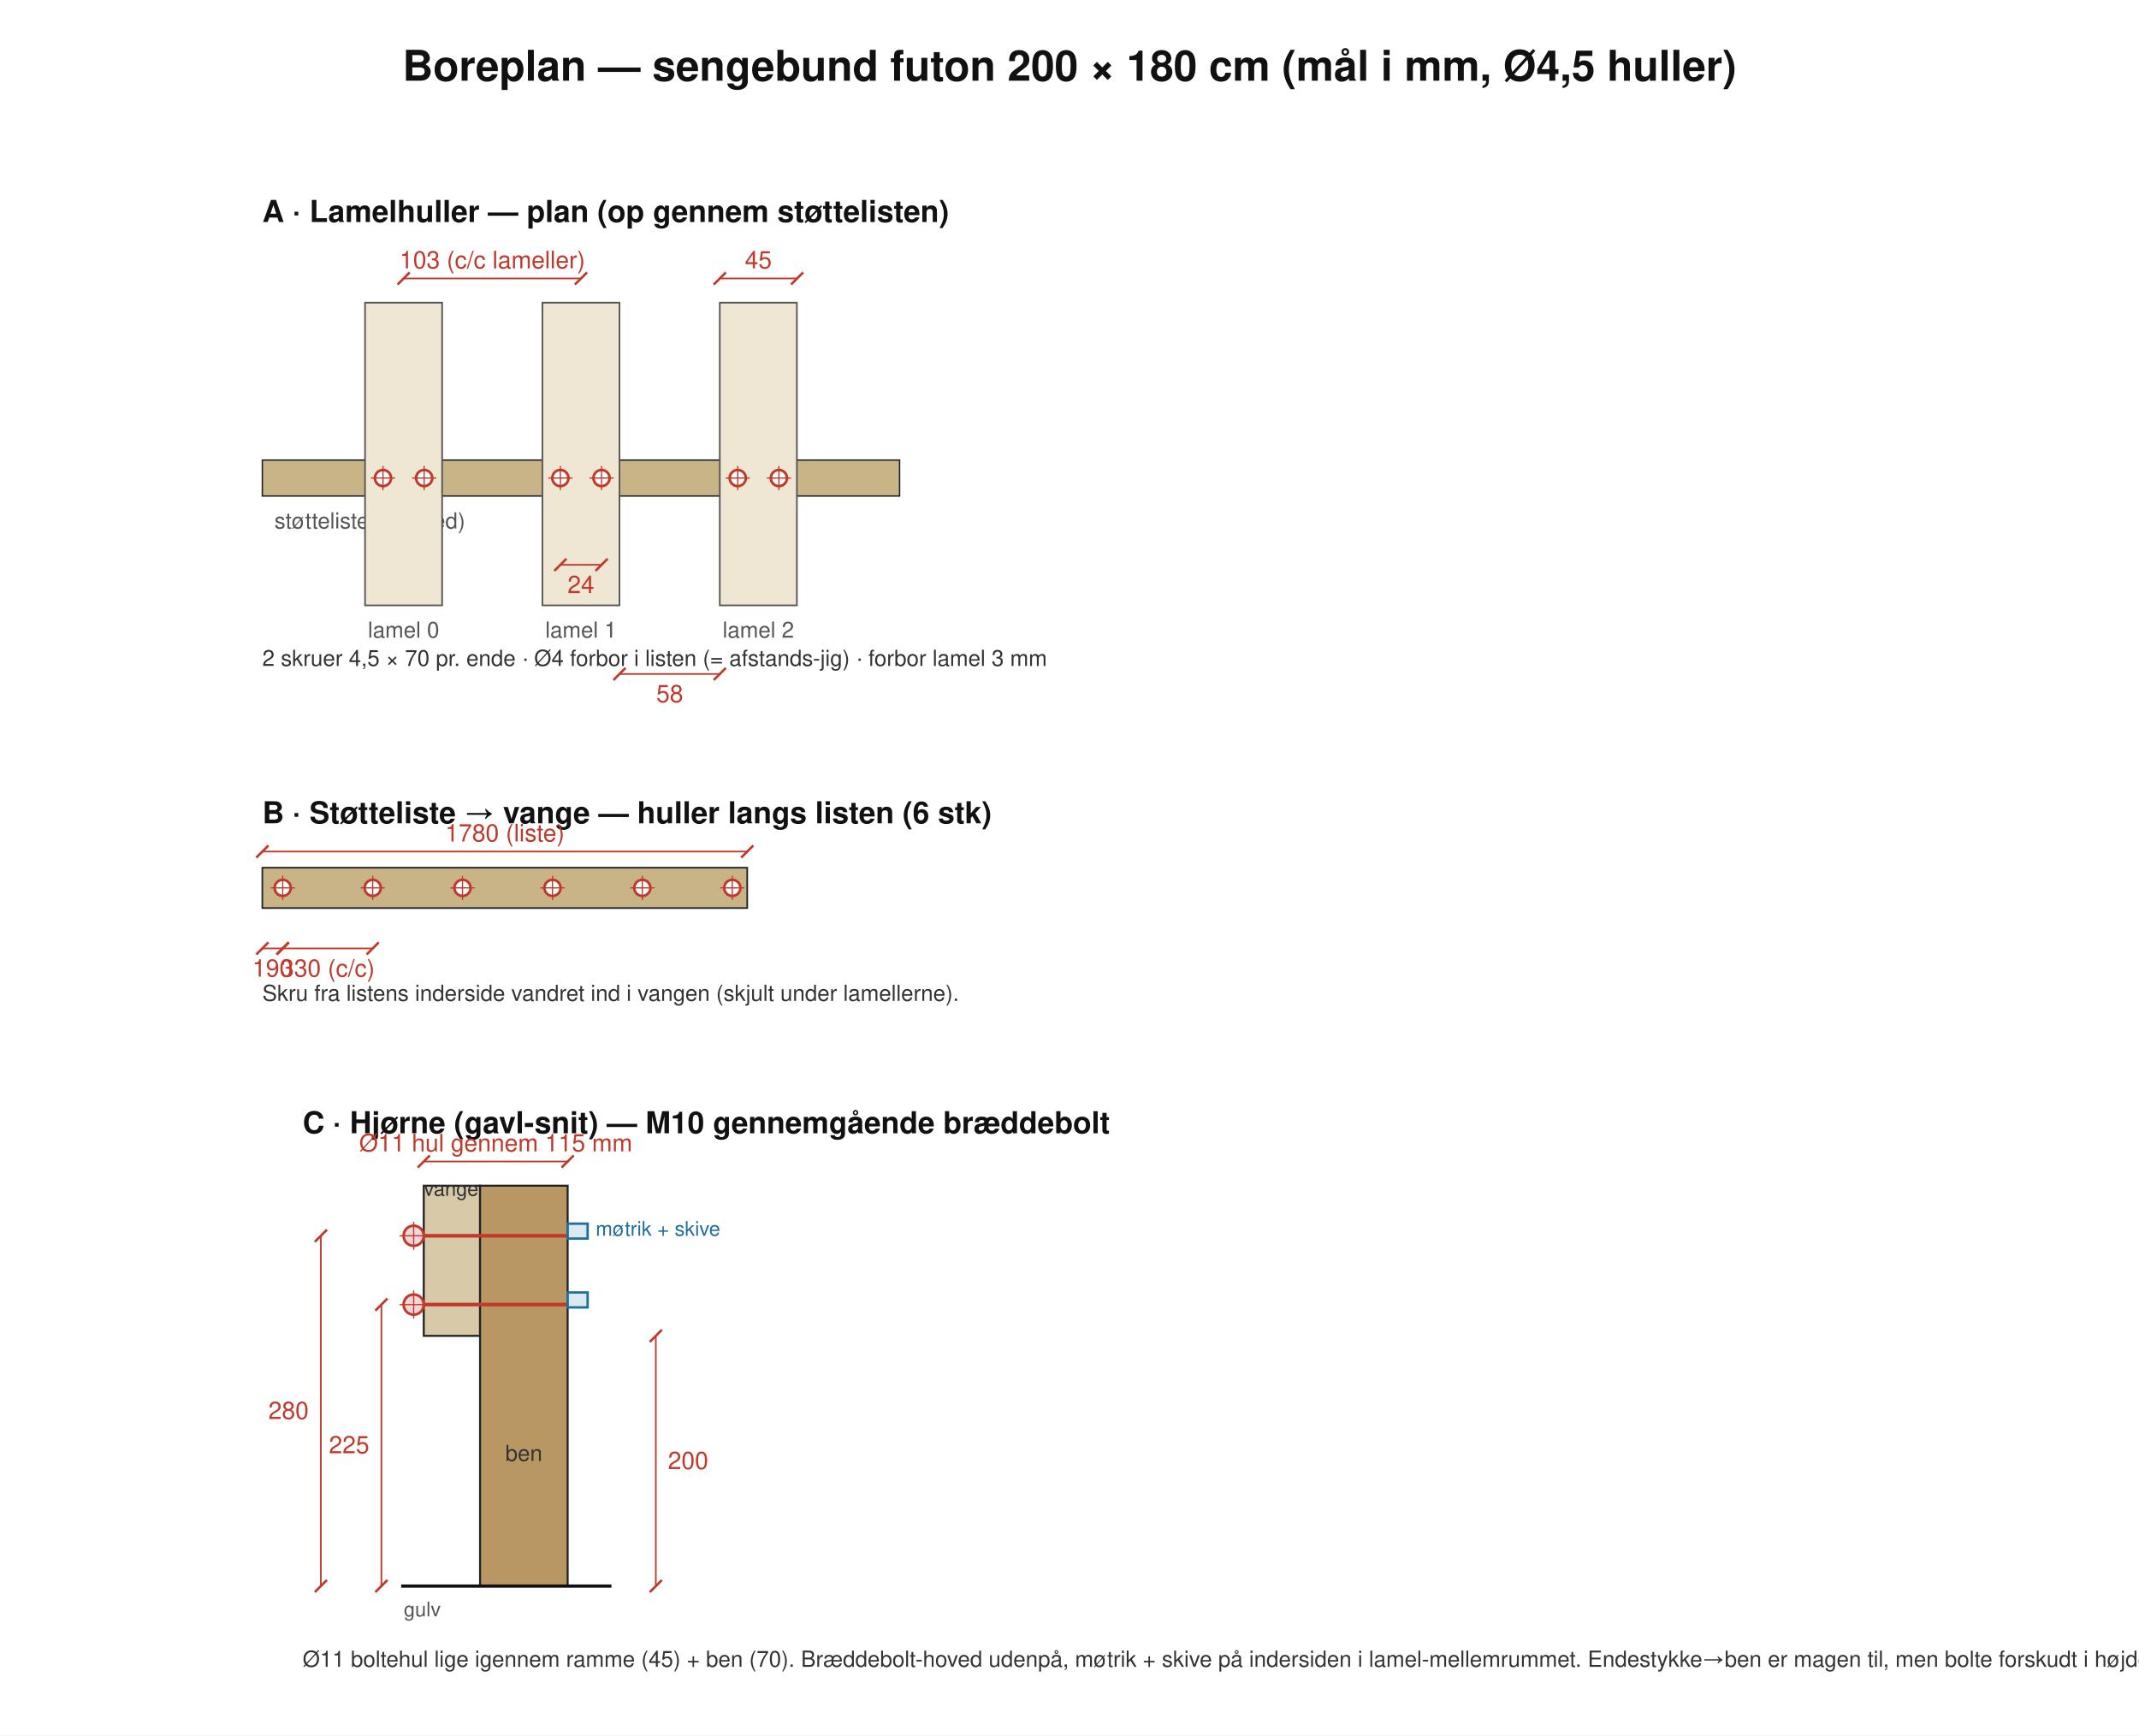
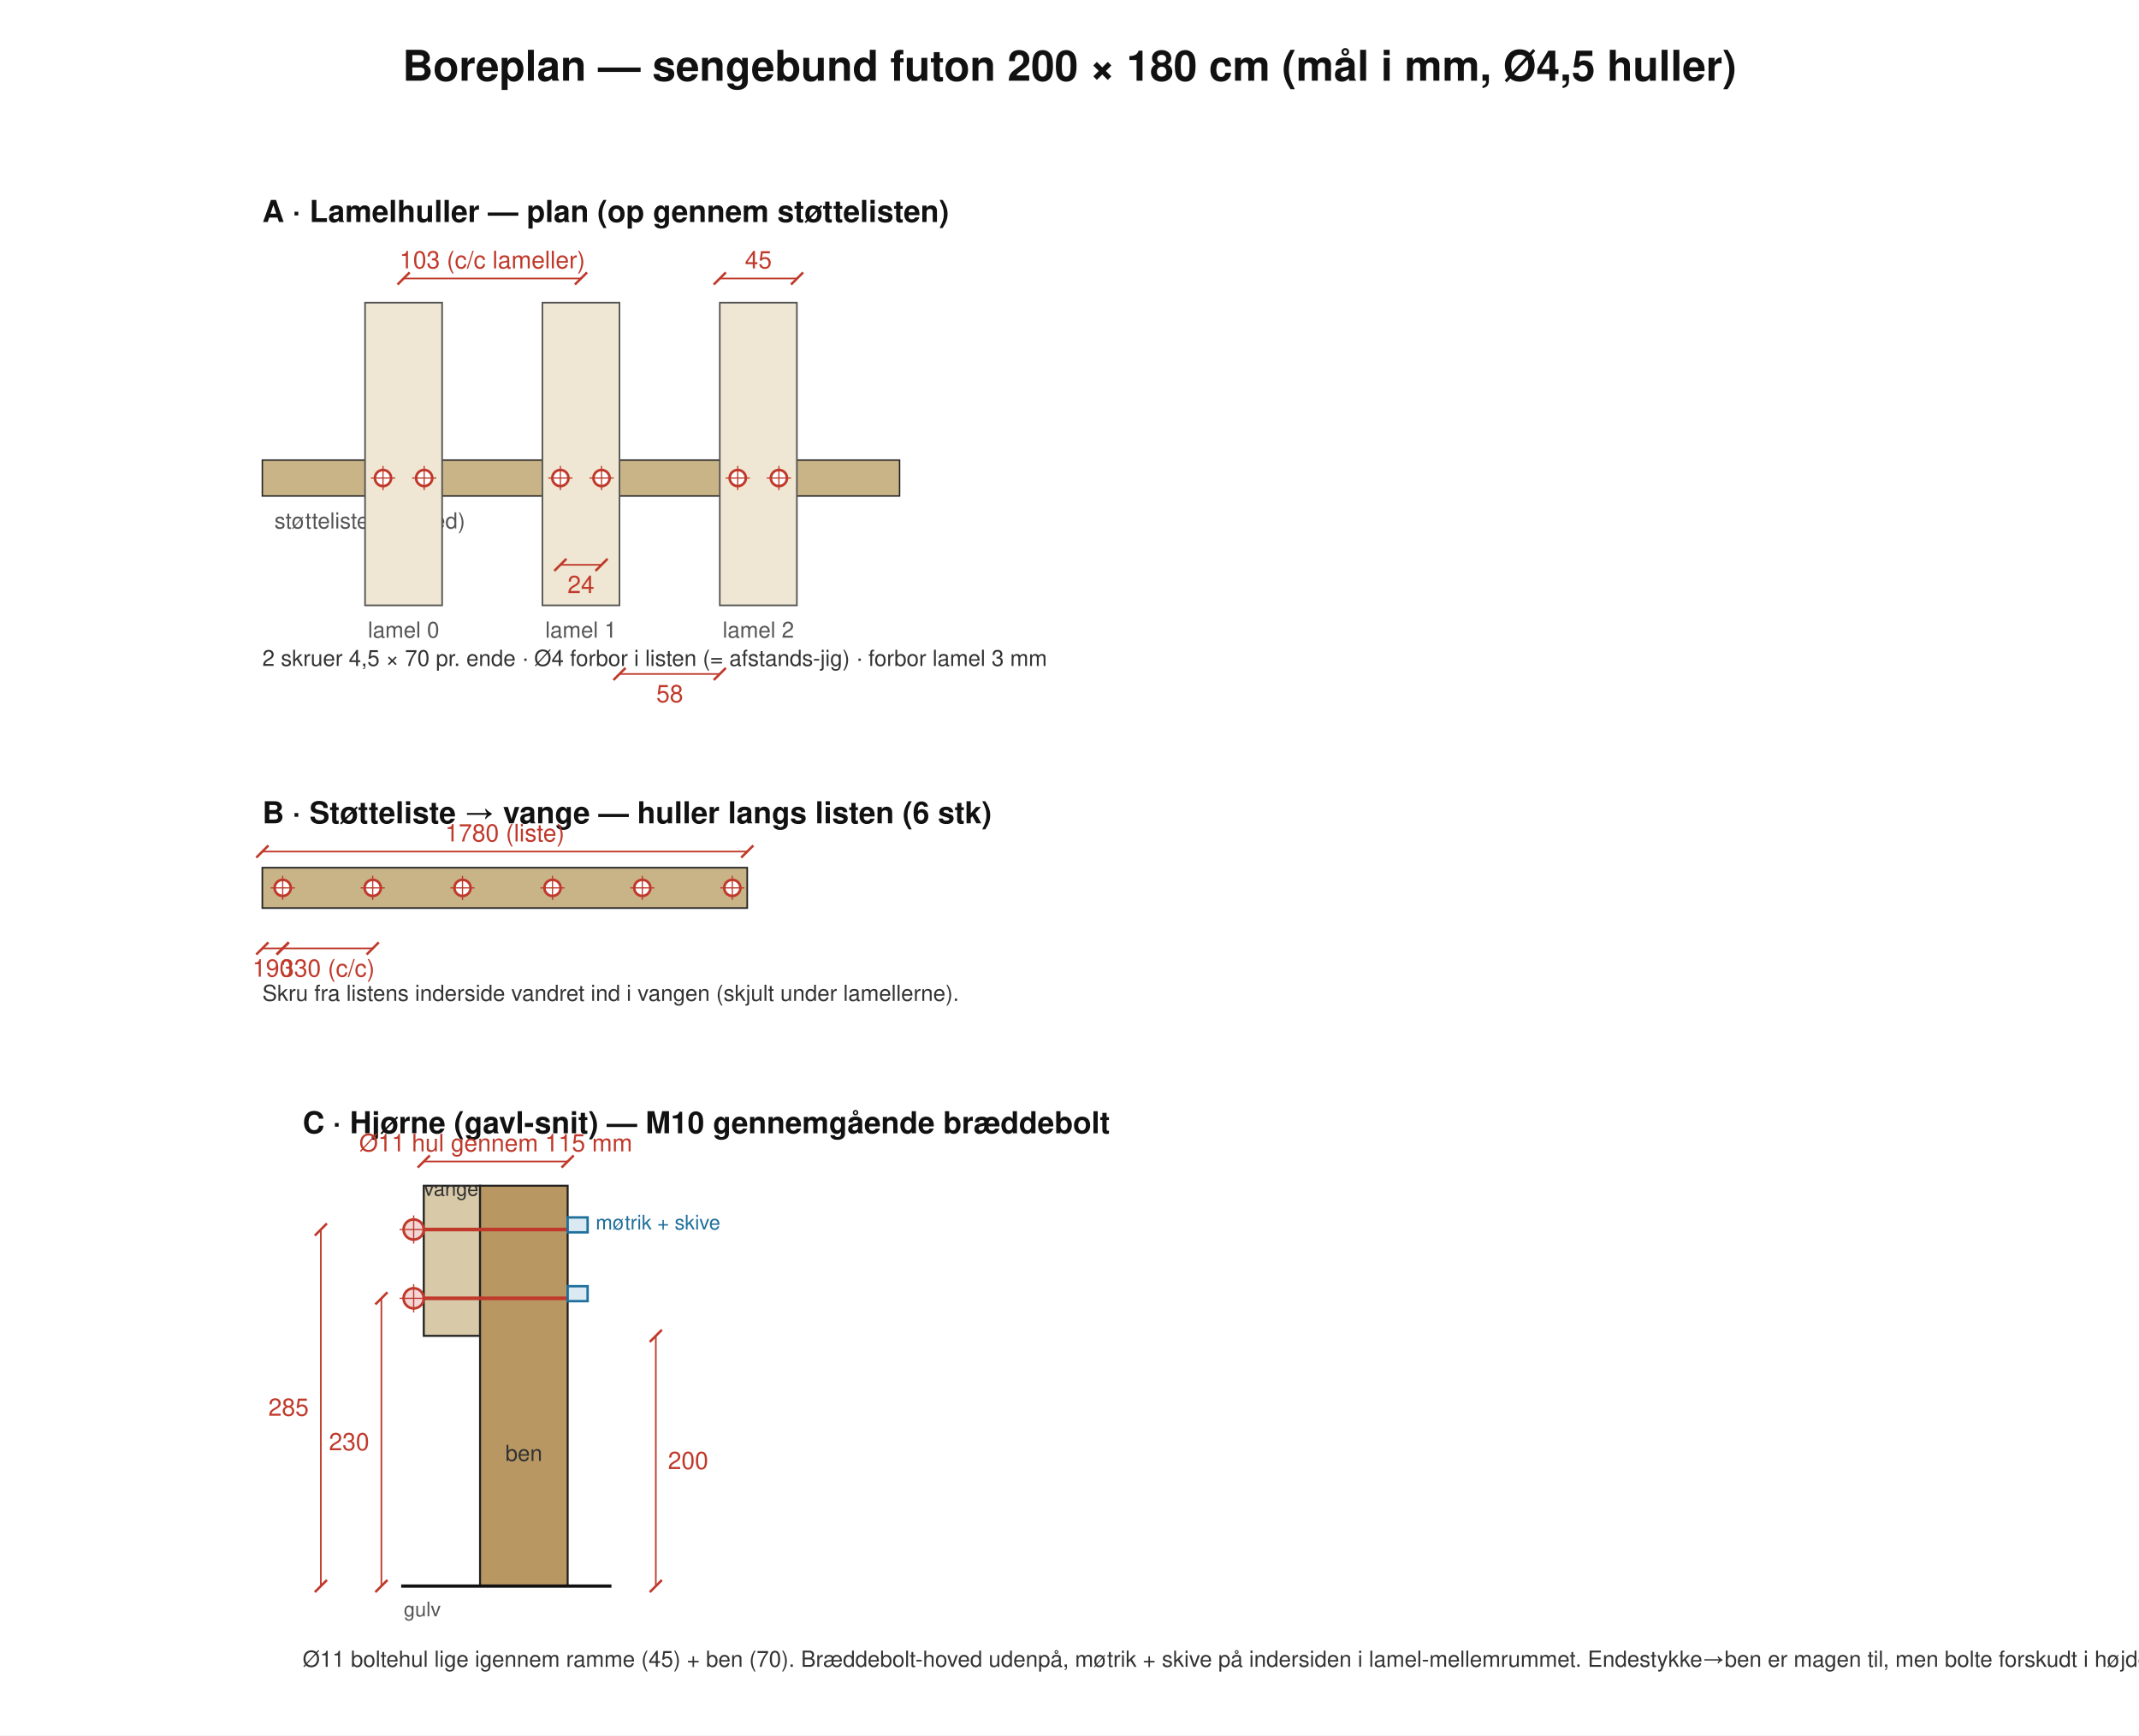
<svg xmlns="http://www.w3.org/2000/svg" viewBox="0 0 1060 860" width="1060" height="860">
  <rect x="0" y="0" width="1060" height="860" fill="#ffffff" />
  <text x="530.0" y="40" font-family="Helvetica,Arial,sans-serif" font-size="21" font-weight="bold" text-anchor="middle" fill="#111">Boreplan — sengebund futon 200 × 180 cm (mål i mm, Ø4,5 huller)</text>
  <text x="130.0" y="110.0" font-family="Helvetica,Arial,sans-serif" font-size="15" font-weight="bold" text-anchor="start" fill="#111">A · Lamelhuller — plan (op gennem støttelisten)</text>
  <rect x="130.0" y="228.0" width="315.8" height="17.8" fill="#c9b487" stroke="#222" stroke-width="0.7" />
  <text x="136.0" y="261.9" font-family="Helvetica,Arial,sans-serif" font-size="11" font-weight="normal" text-anchor="start" fill="#555">støtteliste (21 bred)</text>
  <rect x="180.9" y="150.0" width="38.2" height="150.0" fill="#efe7d3" stroke="#555" stroke-width="0.8" />
  <circle cx="189.8" cy="236.9" r="4.0" fill="#fff" stroke="#c0392b" stroke-width="1.3" />
  <line x1="183.8" y1="236.9" x2="195.8" y2="236.9" stroke="#c0392b" stroke-width="0.6" />
  <line x1="189.8" y1="230.9" x2="189.8" y2="242.9" stroke="#c0392b" stroke-width="0.6" />
  <circle cx="210.2" cy="236.9" r="4.0" fill="#fff" stroke="#c0392b" stroke-width="1.3" />
  <line x1="204.2" y1="236.9" x2="216.2" y2="236.9" stroke="#c0392b" stroke-width="0.6" />
  <line x1="210.2" y1="230.9" x2="210.2" y2="242.9" stroke="#c0392b" stroke-width="0.6" />
  <text x="200.0" y="316.0" font-family="Helvetica,Arial,sans-serif" font-size="11" font-weight="normal" text-anchor="middle" fill="#555">lamel 0</text>
  <rect x="268.8" y="150.0" width="38.2" height="150.0" fill="#efe7d3" stroke="#555" stroke-width="0.8" />
  <circle cx="277.7" cy="236.9" r="4.0" fill="#fff" stroke="#c0392b" stroke-width="1.3" />
  <line x1="271.7" y1="236.9" x2="283.7" y2="236.9" stroke="#c0392b" stroke-width="0.6" />
  <line x1="277.7" y1="230.9" x2="277.7" y2="242.9" stroke="#c0392b" stroke-width="0.6" />
  <circle cx="298.1" cy="236.9" r="4.0" fill="#fff" stroke="#c0392b" stroke-width="1.3" />
  <line x1="292.1" y1="236.9" x2="304.1" y2="236.9" stroke="#c0392b" stroke-width="0.6" />
  <line x1="298.1" y1="230.9" x2="298.1" y2="242.9" stroke="#c0392b" stroke-width="0.6" />
  <text x="287.9" y="316.0" font-family="Helvetica,Arial,sans-serif" font-size="11" font-weight="normal" text-anchor="middle" fill="#555">lamel 1</text>
  <rect x="356.7" y="150.0" width="38.2" height="150.0" fill="#efe7d3" stroke="#555" stroke-width="0.8" />
  <circle cx="365.6" cy="236.9" r="4.0" fill="#fff" stroke="#c0392b" stroke-width="1.3" />
  <line x1="359.6" y1="236.9" x2="371.6" y2="236.9" stroke="#c0392b" stroke-width="0.6" />
  <line x1="365.6" y1="230.9" x2="365.6" y2="242.9" stroke="#c0392b" stroke-width="0.6" />
  <circle cx="386.0" cy="236.9" r="4.0" fill="#fff" stroke="#c0392b" stroke-width="1.3" />
  <line x1="380.0" y1="236.9" x2="392.0" y2="236.9" stroke="#c0392b" stroke-width="0.6" />
  <line x1="386.0" y1="230.9" x2="386.0" y2="242.9" stroke="#c0392b" stroke-width="0.6" />
  <text x="375.8" y="316.0" font-family="Helvetica,Arial,sans-serif" font-size="11" font-weight="normal" text-anchor="middle" fill="#555">lamel 2</text>
  <line x1="200.0" y1="138.0" x2="287.9" y2="138.0" stroke="#c0392b" stroke-width="0.8" />
  <line x1="197.0" y1="141.0" x2="203.0" y2="135.0" stroke="#c0392b" stroke-width="1.2" />
  <line x1="284.9" y1="141.0" x2="290.9" y2="135.0" stroke="#c0392b" stroke-width="1.2" />
  <text x="244.0" y="133.0" font-family="Helvetica,Arial,sans-serif" font-size="12" font-weight="normal" text-anchor="middle" fill="#c0392b">103  (c/c lameller)</text>
  <line x1="277.7" y1="279.9" x2="298.1" y2="279.9" stroke="#c0392b" stroke-width="0.8" />
  <line x1="274.7" y1="282.9" x2="280.7" y2="276.9" stroke="#c0392b" stroke-width="1.2" />
  <line x1="295.1" y1="282.9" x2="301.1" y2="276.9" stroke="#c0392b" stroke-width="1.2" />
  <text x="287.9" y="293.9" font-family="Helvetica,Arial,sans-serif" font-size="12" font-weight="normal" text-anchor="middle" fill="#c0392b">24</text>
  <line x1="356.7" y1="138.0" x2="395.0" y2="138.0" stroke="#c0392b" stroke-width="0.8" />
  <line x1="353.7" y1="141.0" x2="359.7" y2="135.0" stroke="#c0392b" stroke-width="1.2" />
  <line x1="392.0" y1="141.0" x2="398.0" y2="135.0" stroke="#c0392b" stroke-width="1.2" />
  <text x="375.8" y="133.0" font-family="Helvetica,Arial,sans-serif" font-size="12" font-weight="normal" text-anchor="middle" fill="#c0392b">45</text>
  <line x1="307.0" y1="334.0" x2="356.7" y2="334.0" stroke="#c0392b" stroke-width="0.8" />
  <line x1="304.0" y1="337.0" x2="310.0" y2="331.0" stroke="#c0392b" stroke-width="1.2" />
  <line x1="353.7" y1="337.0" x2="359.7" y2="331.0" stroke="#c0392b" stroke-width="1.2" />
  <text x="331.9" y="348.0" font-family="Helvetica,Arial,sans-serif" font-size="12" font-weight="normal" text-anchor="middle" fill="#c0392b">58</text>
  <text x="130.0" y="330.0" font-family="Helvetica,Arial,sans-serif" font-size="11" font-weight="normal" text-anchor="start" fill="#333">2 skruer 4,5 × 70 pr. ende · Ø4 forbor i listen (= afstands-jig) · forbor lamel 3 mm</text>
  <text x="130.0" y="408.0" font-family="Helvetica,Arial,sans-serif" font-size="15" font-weight="bold" text-anchor="start" fill="#111">B · Støtteliste → vange — huller langs listen (6 stk)</text>
  <rect x="130.0" y="430.0" width="240.3" height="20.0" fill="#c9b487" stroke="#222" stroke-width="0.8" />
  <circle cx="140.1" cy="440.0" r="4.0" fill="#fff" stroke="#c0392b" stroke-width="1.3" />
  <line x1="134.1" y1="440.0" x2="146.1" y2="440.0" stroke="#c0392b" stroke-width="0.6" />
  <line x1="140.1" y1="434.0" x2="140.1" y2="446.0" stroke="#c0392b" stroke-width="0.6" />
  <circle cx="184.7" cy="440.0" r="4.0" fill="#fff" stroke="#c0392b" stroke-width="1.3" />
  <line x1="178.7" y1="440.0" x2="190.7" y2="440.0" stroke="#c0392b" stroke-width="0.6" />
  <line x1="184.7" y1="434.0" x2="184.7" y2="446.0" stroke="#c0392b" stroke-width="0.6" />
  <circle cx="229.2" cy="440.0" r="4.0" fill="#fff" stroke="#c0392b" stroke-width="1.3" />
  <line x1="223.2" y1="440.0" x2="235.2" y2="440.0" stroke="#c0392b" stroke-width="0.6" />
  <line x1="229.2" y1="434.0" x2="229.2" y2="446.0" stroke="#c0392b" stroke-width="0.6" />
  <circle cx="273.8" cy="440.0" r="4.0" fill="#fff" stroke="#c0392b" stroke-width="1.3" />
  <line x1="267.8" y1="440.0" x2="279.8" y2="440.0" stroke="#c0392b" stroke-width="0.6" />
  <line x1="273.8" y1="434.0" x2="273.8" y2="446.0" stroke="#c0392b" stroke-width="0.6" />
  <circle cx="318.3" cy="440.0" r="4.0" fill="#fff" stroke="#c0392b" stroke-width="1.3" />
  <line x1="312.3" y1="440.0" x2="324.3" y2="440.0" stroke="#c0392b" stroke-width="0.6" />
  <line x1="318.3" y1="434.0" x2="318.3" y2="446.0" stroke="#c0392b" stroke-width="0.6" />
  <circle cx="362.9" cy="440.0" r="4.0" fill="#fff" stroke="#c0392b" stroke-width="1.3" />
  <line x1="356.9" y1="440.0" x2="368.9" y2="440.0" stroke="#c0392b" stroke-width="0.6" />
  <line x1="362.9" y1="434.0" x2="362.9" y2="446.0" stroke="#c0392b" stroke-width="0.6" />
  <line x1="130.0" y1="470.0" x2="140.1" y2="470.0" stroke="#c0392b" stroke-width="0.8" />
  <line x1="127.0" y1="473.0" x2="133.0" y2="467.0" stroke="#c0392b" stroke-width="1.2" />
  <line x1="137.1" y1="473.0" x2="143.1" y2="467.0" stroke="#c0392b" stroke-width="1.2" />
  <text x="135.1" y="484.0" font-family="Helvetica,Arial,sans-serif" font-size="12" font-weight="normal" text-anchor="middle" fill="#c0392b">190</text>
  <line x1="140.1" y1="470.0" x2="184.7" y2="470.0" stroke="#c0392b" stroke-width="0.8" />
  <line x1="137.1" y1="473.0" x2="143.1" y2="467.0" stroke="#c0392b" stroke-width="1.2" />
  <line x1="181.7" y1="473.0" x2="187.7" y2="467.0" stroke="#c0392b" stroke-width="1.2" />
  <text x="162.4" y="484.0" font-family="Helvetica,Arial,sans-serif" font-size="12" font-weight="normal" text-anchor="middle" fill="#c0392b">330 (c/c)</text>
  <line x1="130.0" y1="422.0" x2="370.3" y2="422.0" stroke="#c0392b" stroke-width="0.8" />
  <line x1="127.0" y1="425.0" x2="133.0" y2="419.0" stroke="#c0392b" stroke-width="1.2" />
  <line x1="367.3" y1="425.0" x2="373.3" y2="419.0" stroke="#c0392b" stroke-width="1.2" />
  <text x="250.2" y="417.0" font-family="Helvetica,Arial,sans-serif" font-size="12" font-weight="normal" text-anchor="middle" fill="#c0392b">1780 (liste)</text>
  <text x="130.0" y="496.0" font-family="Helvetica,Arial,sans-serif" font-size="11" font-weight="normal" text-anchor="start" fill="#333">Skru fra listens inderside vandret ind i vangen (skjult under lamellerne).</text>
  <text x="150.0" y="561.6" font-family="Helvetica,Arial,sans-serif" font-size="15" font-weight="bold" text-anchor="start" fill="#111">C · Hjørne (gavl-snit) — M10 gennemgående bræddebolt</text>
  <rect x="210.0" y="587.6" width="27.9" height="74.4" fill="#d8c9a8" stroke="#222" stroke-width="1.0" />
  <text x="223.6" y="592.6" font-family="Helvetica,Arial,sans-serif" font-size="10" font-weight="normal" text-anchor="middle" fill="#333">vange</text>
  <rect x="237.9" y="587.6" width="43.4" height="198.4" fill="#b99763" stroke="#222" stroke-width="1.0" />
  <text x="259.6" y="724.0" font-family="Helvetica,Arial,sans-serif" font-size="11" font-weight="normal" text-anchor="middle" fill="#333">ben</text>
  <line x1="198.8" y1="786.0" x2="303.0" y2="786.0" stroke="#111" stroke-width="1.6" />
  <text x="200.1" y="801.0" font-family="Helvetica,Arial,sans-serif" font-size="10" font-weight="normal" text-anchor="start" fill="#555">gulv</text>
-   <line x1="205.0" y1="646.5" x2="281.3" y2="646.5" stroke="#c0392b" stroke-width="1.8" />
-   <circle cx="205.0" cy="646.5" r="5.0" fill="#f3d6d6" stroke="#c0392b" stroke-width="1.3" />
-   <line x1="198.0" y1="646.5" x2="212.0" y2="646.5" stroke="#c0392b" stroke-width="0.6" />
-   <line x1="205.0" y1="639.5" x2="205.0" y2="653.5" stroke="#c0392b" stroke-width="0.6" />
-   <rect x="281.3" y="640.5" width="9.9" height="7.4" fill="#dbeaf2" stroke="#1f6f9c" stroke-width="1.2" />
-   <line x1="205.0" y1="612.4" x2="281.3" y2="612.4" stroke="#c0392b" stroke-width="1.8" />
-   <circle cx="205.0" cy="612.4" r="5.0" fill="#f3d6d6" stroke="#c0392b" stroke-width="1.3" />
-   <line x1="198.0" y1="612.4" x2="212.0" y2="612.4" stroke="#c0392b" stroke-width="0.6" />
-   <line x1="205.0" y1="605.4" x2="205.0" y2="619.4" stroke="#c0392b" stroke-width="0.6" />
-   <rect x="281.3" y="606.4" width="9.9" height="7.4" fill="#dbeaf2" stroke="#1f6f9c" stroke-width="1.2" />
-   <text x="295.2" y="612.4" font-family="Helvetica,Arial,sans-serif" font-size="10" font-weight="normal" text-anchor="start" fill="#1f6f9c">møtrik + skive</text>
-   <line x1="189.0" y1="646.5" x2="189.0" y2="786.0" stroke="#c0392b" stroke-width="0.8" />
-   <line x1="186.0" y1="649.5" x2="192.0" y2="643.5" stroke="#c0392b" stroke-width="1.2" />
+   <line x1="205.0" y1="643.4" x2="281.3" y2="643.4" stroke="#c0392b" stroke-width="1.8" />
+   <circle cx="205.0" cy="643.4" r="5.0" fill="#f3d6d6" stroke="#c0392b" stroke-width="1.3" />
+   <line x1="198.0" y1="643.4" x2="212.0" y2="643.4" stroke="#c0392b" stroke-width="0.6" />
+   <line x1="205.0" y1="636.4" x2="205.0" y2="650.4" stroke="#c0392b" stroke-width="0.6" />
+   <rect x="281.3" y="637.4" width="9.9" height="7.4" fill="#dbeaf2" stroke="#1f6f9c" stroke-width="1.2" />
+   <line x1="205.0" y1="609.3" x2="281.3" y2="609.3" stroke="#c0392b" stroke-width="1.8" />
+   <circle cx="205.0" cy="609.3" r="5.0" fill="#f3d6d6" stroke="#c0392b" stroke-width="1.3" />
+   <line x1="198.0" y1="609.3" x2="212.0" y2="609.3" stroke="#c0392b" stroke-width="0.6" />
+   <line x1="205.0" y1="602.3" x2="205.0" y2="616.3" stroke="#c0392b" stroke-width="0.6" />
+   <rect x="281.3" y="603.3" width="9.9" height="7.4" fill="#dbeaf2" stroke="#1f6f9c" stroke-width="1.2" />
+   <text x="295.2" y="609.3" font-family="Helvetica,Arial,sans-serif" font-size="10" font-weight="normal" text-anchor="start" fill="#1f6f9c">møtrik + skive</text>
+   <line x1="189.0" y1="643.4" x2="189.0" y2="786.0" stroke="#c0392b" stroke-width="0.8" />
+   <line x1="186.0" y1="646.4" x2="192.0" y2="640.4" stroke="#c0392b" stroke-width="1.2" />
  <line x1="186.0" y1="789.0" x2="192.0" y2="783.0" stroke="#c0392b" stroke-width="1.2" />
-   <text x="183.0" y="720.2" font-family="Helvetica,Arial,sans-serif" font-size="12" font-weight="normal" text-anchor="end" fill="#c0392b">225</text>
-   <line x1="159.0" y1="612.4" x2="159.0" y2="786.0" stroke="#c0392b" stroke-width="0.8" />
-   <line x1="156.0" y1="615.4" x2="162.0" y2="609.4" stroke="#c0392b" stroke-width="1.2" />
+   <text x="183.0" y="718.7" font-family="Helvetica,Arial,sans-serif" font-size="12" font-weight="normal" text-anchor="end" fill="#c0392b">230</text>
+   <line x1="159.0" y1="609.3" x2="159.0" y2="786.0" stroke="#c0392b" stroke-width="0.8" />
+   <line x1="156.0" y1="612.3" x2="162.0" y2="606.3" stroke="#c0392b" stroke-width="1.2" />
  <line x1="156.0" y1="789.0" x2="162.0" y2="783.0" stroke="#c0392b" stroke-width="1.2" />
-   <text x="153.0" y="703.2" font-family="Helvetica,Arial,sans-serif" font-size="12" font-weight="normal" text-anchor="end" fill="#c0392b">280</text>
+   <text x="153.0" y="701.6" font-family="Helvetica,Arial,sans-serif" font-size="12" font-weight="normal" text-anchor="end" fill="#c0392b">285</text>
  <line x1="325.0" y1="662.0" x2="325.0" y2="786.0" stroke="#c0392b" stroke-width="0.8" />
  <line x1="322.0" y1="665.0" x2="328.0" y2="659.0" stroke="#c0392b" stroke-width="1.2" />
  <line x1="322.0" y1="789.0" x2="328.0" y2="783.0" stroke="#c0392b" stroke-width="1.2" />
  <text x="331.0" y="728.0" font-family="Helvetica,Arial,sans-serif" font-size="12" font-weight="normal" text-anchor="start" fill="#c0392b">200</text>
  <line x1="210.0" y1="575.6" x2="281.3" y2="575.6" stroke="#c0392b" stroke-width="0.8" />
  <line x1="207.0" y1="578.6" x2="213.0" y2="572.6" stroke="#c0392b" stroke-width="1.2" />
  <line x1="278.3" y1="578.6" x2="284.3" y2="572.6" stroke="#c0392b" stroke-width="1.2" />
  <text x="245.7" y="570.6" font-family="Helvetica,Arial,sans-serif" font-size="12" font-weight="normal" text-anchor="middle" fill="#c0392b">Ø11 hul gennem 115 mm</text>
-   <text x="150.0" y="826.0" font-family="Helvetica,Arial,sans-serif" font-size="11" font-weight="normal" text-anchor="start" fill="#333">Ø11 boltehul lige igennem ramme (45) + ben (70). Bræddebolt-hoved udenpå, møtrik + skive på indersiden i lamel-mellemrummet. Endestykke→ben er magen til, men bolte forskudt i højderne 255/310, så de ikke krydser.</text>
+   <text x="150.0" y="826.0" font-family="Helvetica,Arial,sans-serif" font-size="11" font-weight="normal" text-anchor="start" fill="#333">Ø11 boltehul lige igennem ramme (45) + ben (70). Bræddebolt-hoved udenpå, møtrik + skive på indersiden i lamel-mellemrummet. Endestykke→ben er magen til, men bolte forskudt i højderne 215/250, så de ikke krydser.</text>
</svg>
